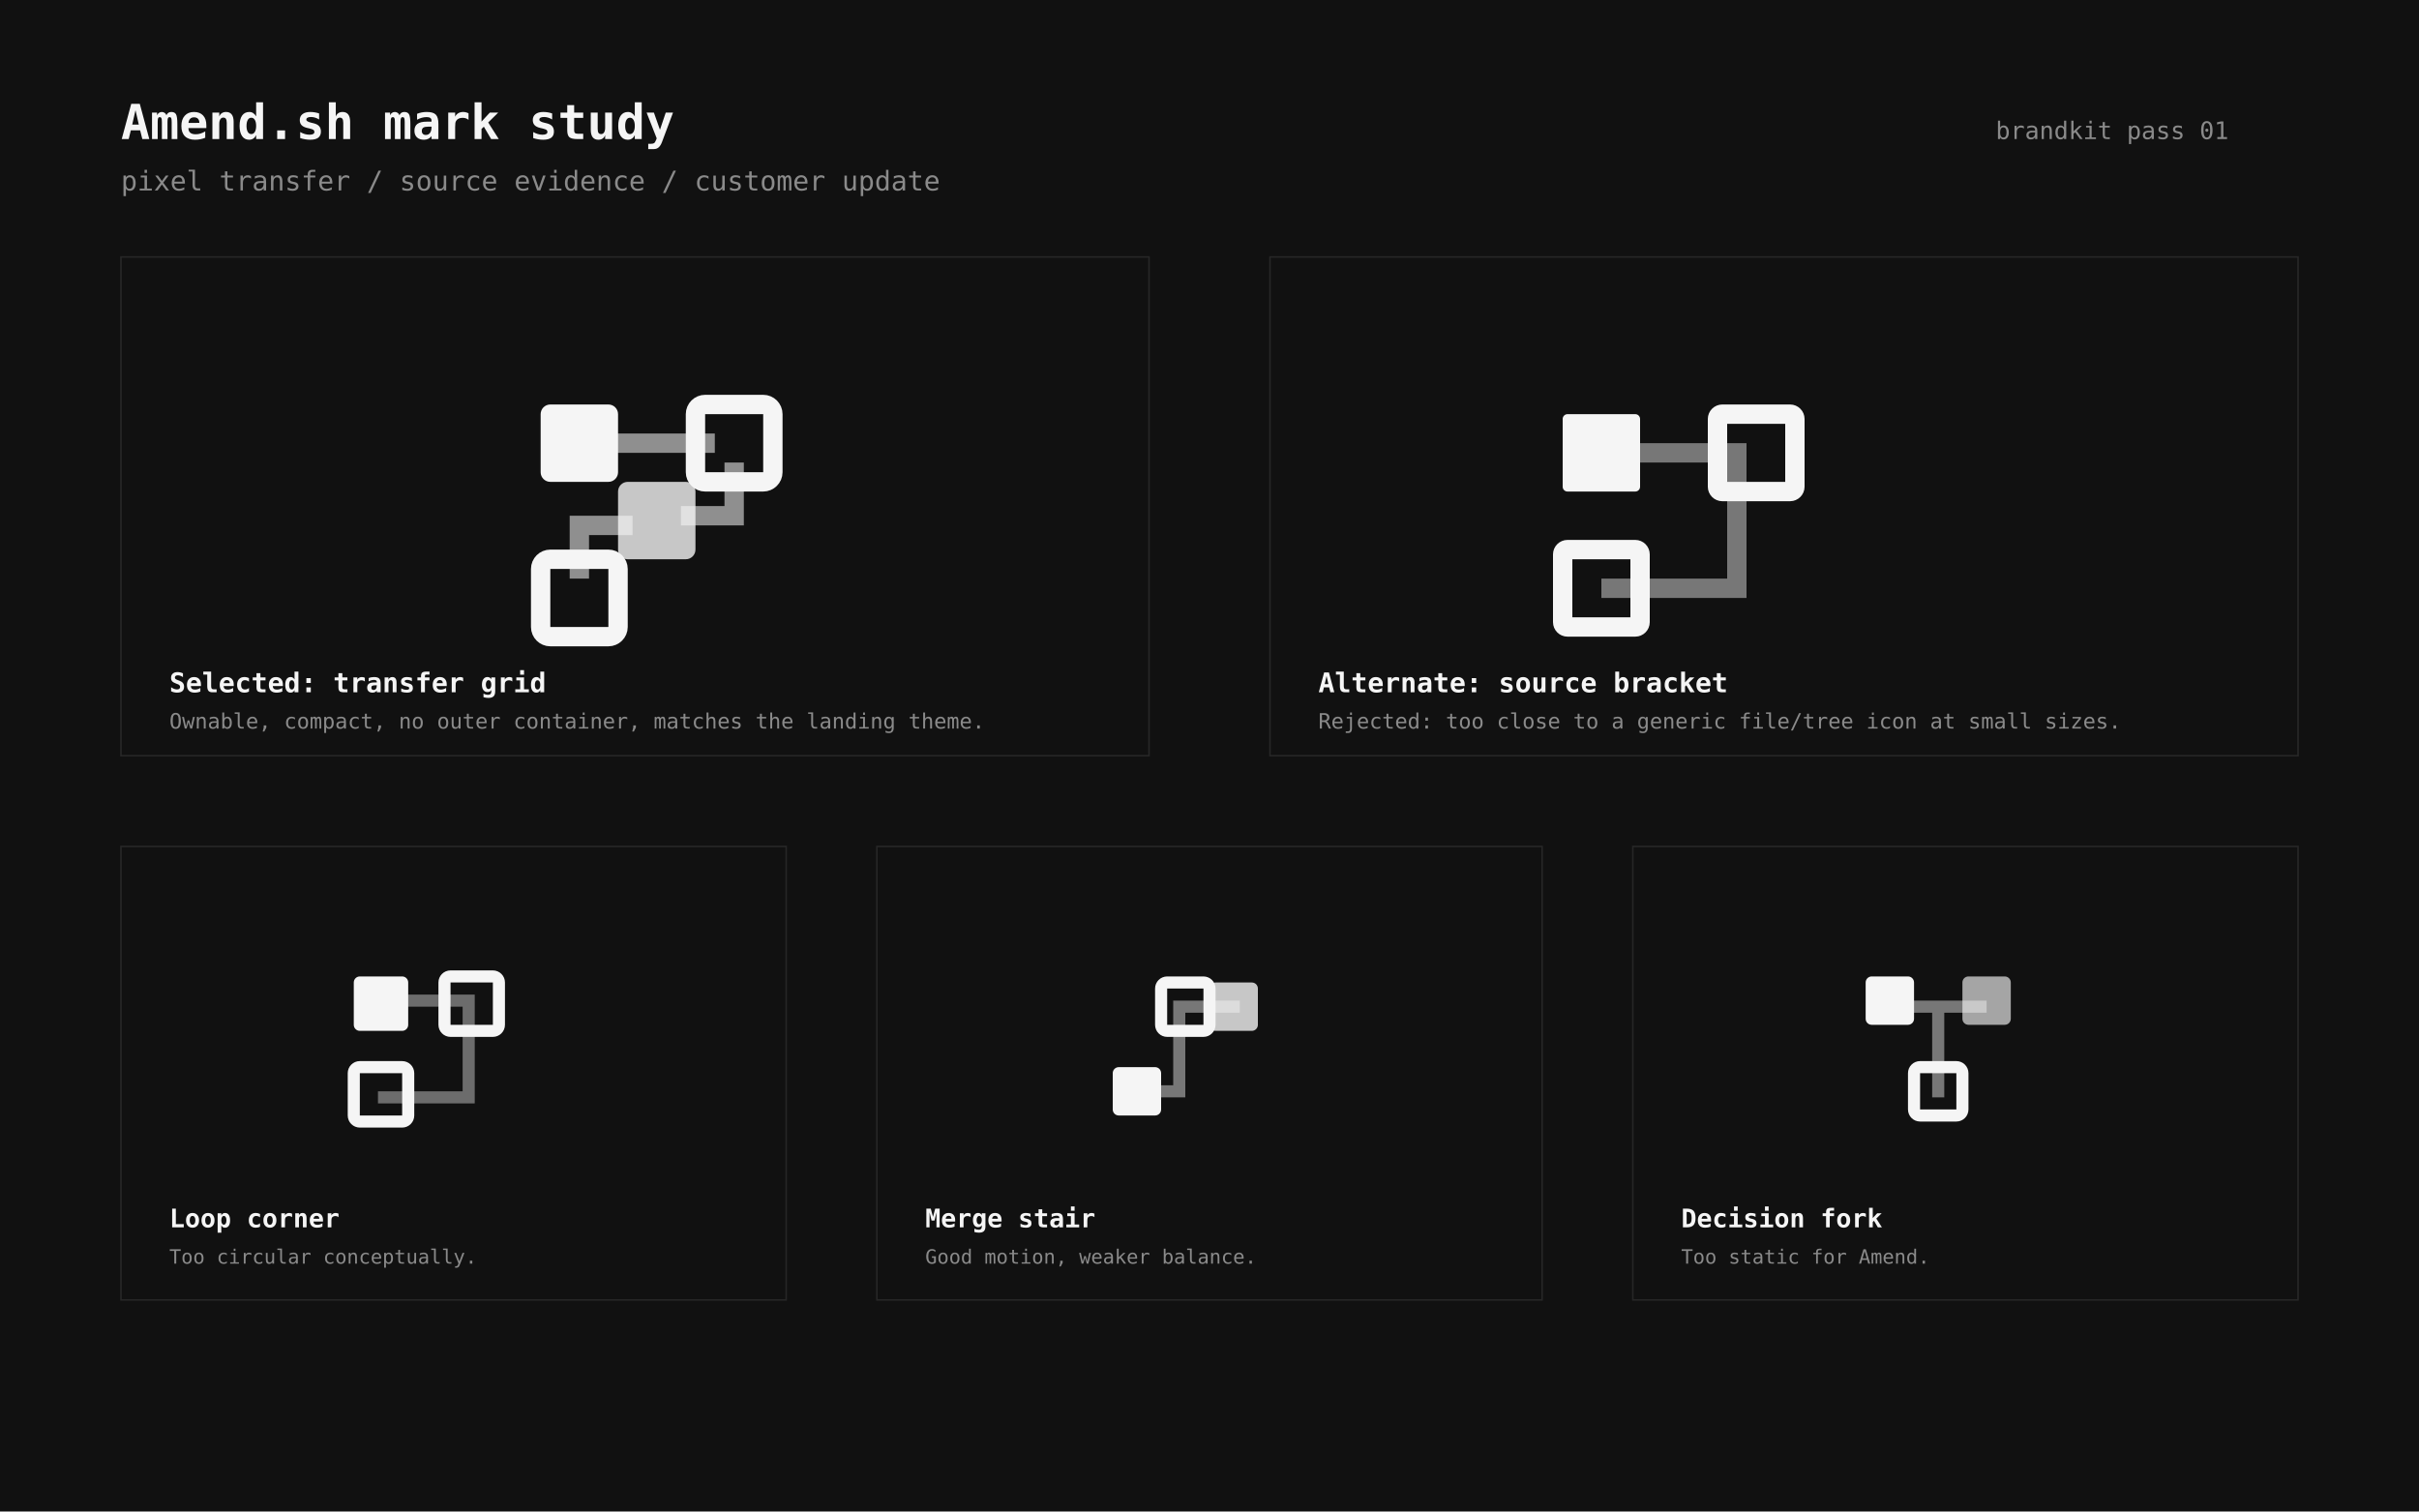
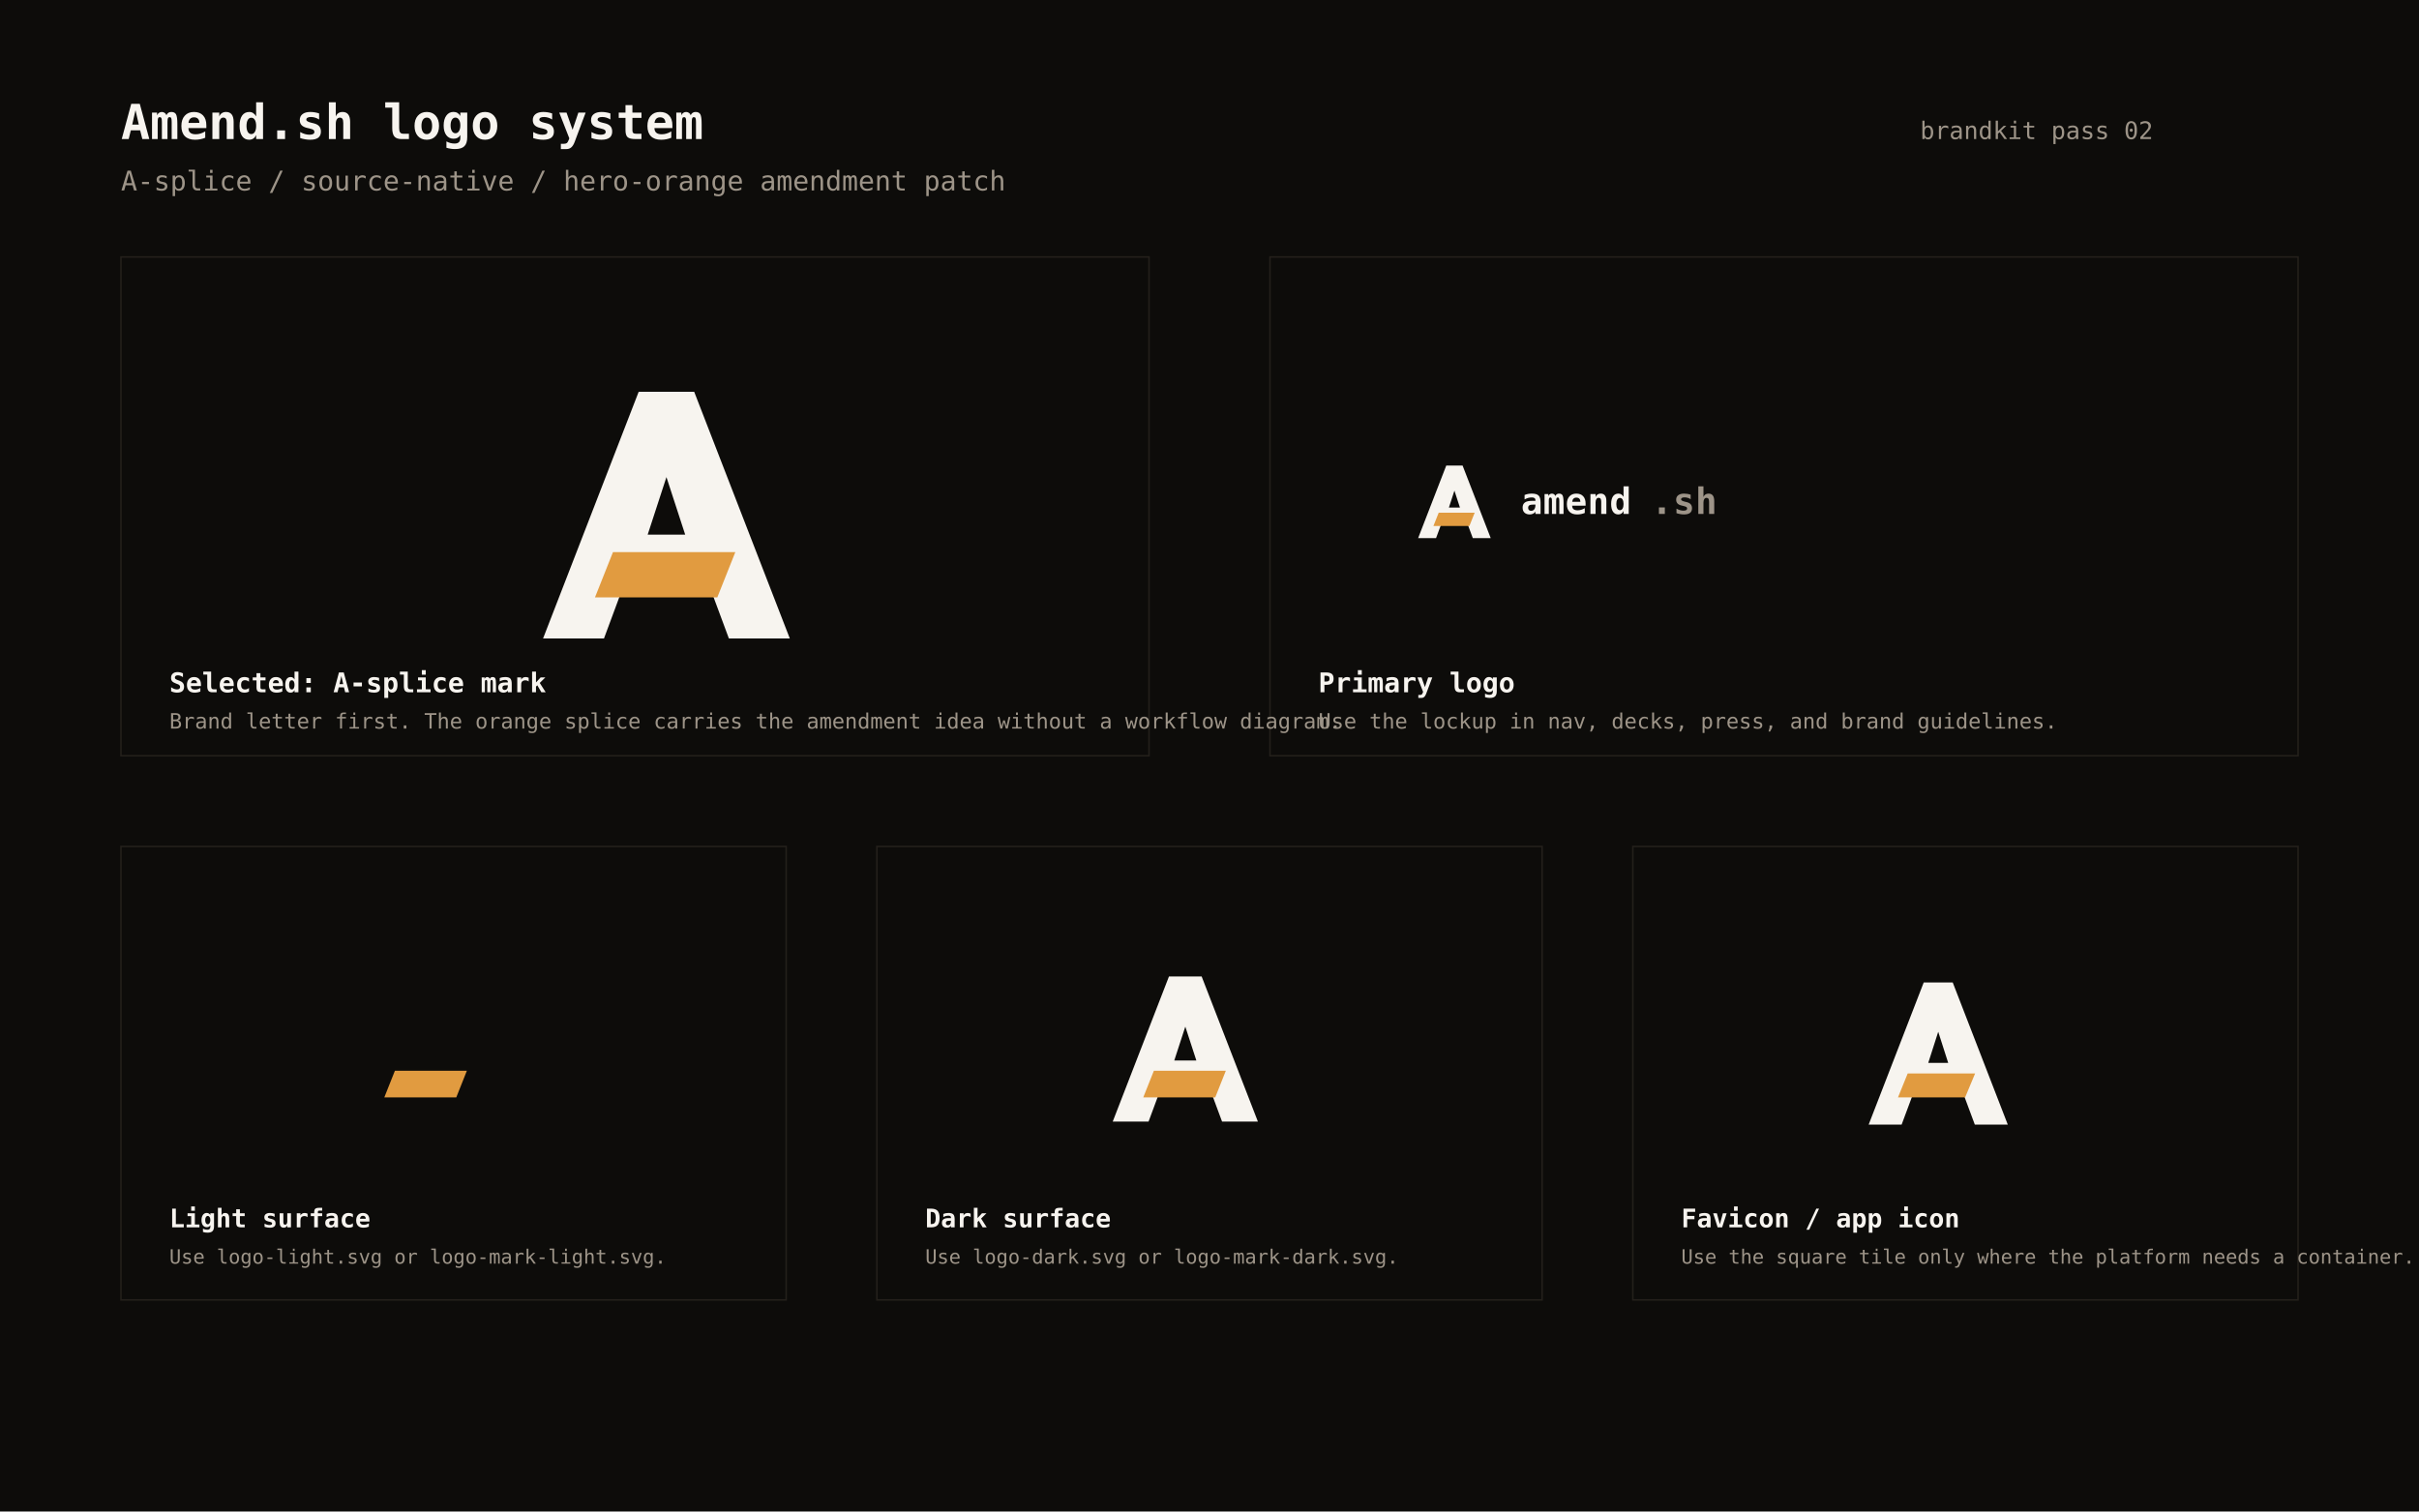
<svg xmlns="http://www.w3.org/2000/svg" width="1600" height="1000" viewBox="0 0 1600 1000" fill="none">
-   <rect width="1600" height="1000" fill="#111111" />
+   <rect width="1600" height="1000" fill="#0d0c0a" />
  <g font-family="Geist Mono, SFMono-Regular, Menlo, monospace">
-     <text x="80" y="92" fill="#f5f5f5" font-size="32" font-weight="700">Amend.sh mark study</text>
-     <text x="80" y="126" fill="#8a8a8a" font-size="18">pixel transfer / source evidence / customer update</text>
-     <text x="1320" y="92" fill="#8a8a8a" font-size="16">brandkit pass 01</text>
+     <text x="80" y="92" fill="#f7f4ef" font-size="32" font-weight="700">Amend.sh logo system</text>
+     <text x="80" y="126" fill="#9d9488" font-size="18">A-splice / source-native / hero-orange amendment patch</text>
+     <text x="1270" y="92" fill="#9d9488" font-size="16">brandkit pass 02</text>
  </g>
-   <g stroke="#272727">
+   <g stroke="#24201b">
    <rect x="80" y="170" width="680" height="330" />
    <rect x="840" y="170" width="680" height="330" />
    <rect x="80" y="560" width="440" height="300" />
    <rect x="580" y="560" width="440" height="300" />
    <rect x="1080" y="560" width="440" height="300" />
  </g>
-   <g transform="translate(332 242) scale(3.2)" color="#f5f5f5">
-     <path d="M22 16H42M48 22V31H39M25 33H16V42" stroke="currentColor" stroke-linecap="square" stroke-width="4" opacity=".55" />
-     <rect x="8" y="8" width="16" height="16" rx="2" fill="currentColor" />
-     <rect x="40" y="8" width="16" height="16" rx="2" stroke="currentColor" stroke-width="4" />
-     <rect x="24" y="24" width="16" height="16" rx="2" fill="currentColor" opacity=".8" />
-     <rect x="8" y="40" width="16" height="16" rx="2" stroke="currentColor" stroke-width="4" />
+   <g transform="translate(332 232) scale(3.4)">
+     <path clip-rule="evenodd" d="M8 56 26.6 8h10.8L56 56H44.15l-3.6-9.7h-17.1l-3.6 9.7H8Zm20.35-20.2h7.3L32 24.6l-3.65 11.2Z" fill="#f7f4ef" fill-rule="evenodd" />
+     <path d="M21.6 39.2h23.8L41.9 48H18.1l3.5-8.8Z" fill="#e19b40" />
  </g>
  <g font-family="Geist Mono, SFMono-Regular, Menlo, monospace">
-     <text x="112" y="458" fill="#f5f5f5" font-size="18" font-weight="700">Selected: transfer grid</text>
-     <text x="112" y="482" fill="#8a8a8a" font-size="14">Ownable, compact, no outer container, matches the landing theme.</text>
+     <text x="112" y="458" fill="#f7f4ef" font-size="18" font-weight="700">Selected: A-splice mark</text>
+     <text x="112" y="482" fill="#9d9488" font-size="14">Brand letter first. The orange splice carries the amendment idea without a workflow diagram.</text>
  </g>
-   <g transform="translate(1008 242) scale(3.2)" color="#f5f5f5">
-     <path d="M16 18H44V46H18" stroke="currentColor" stroke-linecap="square" stroke-width="4" opacity=".45" />
-     <rect x="8" y="10" width="16" height="16" rx="1" fill="currentColor" />
-     <rect x="40" y="10" width="16" height="16" rx="1" stroke="currentColor" stroke-width="4" />
-     <rect x="8" y="38" width="16" height="16" rx="1" stroke="currentColor" stroke-width="4" />
+   <g transform="translate(930 300)">
+     <path clip-rule="evenodd" d="M8 56 26.6 8h10.8L56 56H44.15l-3.6-9.7h-17.1l-3.6 9.7H8Zm20.35-20.2h7.3L32 24.6l-3.65 11.2Z" fill="#f7f4ef" fill-rule="evenodd" />
+     <path d="M21.6 39.2h23.8L41.9 48H18.1l3.5-8.8Z" fill="#e19b40" />
+     <text x="76" y="40" fill="#f7f4ef" font-family="Geist Mono, SFMono-Regular, Menlo, monospace" font-size="24" font-weight="700" letter-spacing=".2">amend</text>
+     <text x="162" y="40" fill="#9d9488" font-family="Geist Mono, SFMono-Regular, Menlo, monospace" font-size="24" font-weight="700" letter-spacing=".2">.sh</text>
  </g>
  <g font-family="Geist Mono, SFMono-Regular, Menlo, monospace">
-     <text x="872" y="458" fill="#f5f5f5" font-size="18" font-weight="700">Alternate: source bracket</text>
-     <text x="872" y="482" fill="#8a8a8a" font-size="14">Rejected: too close to a generic file/tree icon at small sizes.</text>
+     <text x="872" y="458" fill="#f7f4ef" font-size="18" font-weight="700">Primary logo</text>
+     <text x="872" y="482" fill="#9d9488" font-size="14">Use the lockup in nav, decks, press, and brand guidelines.</text>
  </g>
-   <g transform="translate(218 630) scale(2)" color="#f5f5f5">
-     <path d="M18 16H46M46 16V48M46 48H18" stroke="currentColor" stroke-linecap="square" stroke-width="4" opacity=".4" />
-     <rect x="8" y="8" width="18" height="18" rx="2" fill="currentColor" />
-     <rect x="38" y="8" width="18" height="18" rx="2" stroke="currentColor" stroke-width="4" />
-     <rect x="8" y="38" width="18" height="18" rx="2" stroke="currentColor" stroke-width="4" />
+   <g transform="translate(218 630) scale(2)">
+     <path clip-rule="evenodd" d="M8 56 26.6 8h10.8L56 56H44.15l-3.6-9.7h-17.1l-3.6 9.7H8Zm20.35-20.2h7.3L32 24.6l-3.65 11.2Z" fill="#0d0c0a" fill-rule="evenodd" />
+     <path d="M21.6 39.2h23.8L41.9 48H18.1l3.5-8.8Z" fill="#e19b40" />
  </g>
  <g font-family="Geist Mono, SFMono-Regular, Menlo, monospace">
-     <text x="112" y="812" fill="#f5f5f5" font-size="17" font-weight="700">Loop corner</text>
-     <text x="112" y="836" fill="#8a8a8a" font-size="13">Too circular conceptually.</text>
+     <text x="112" y="812" fill="#f7f4ef" font-size="17" font-weight="700">Light surface</text>
+     <text x="112" y="836" fill="#9d9488" font-size="13">Use logo-light.svg or logo-mark-light.svg.</text>
  </g>
-   <g transform="translate(720 630) scale(2)" color="#f5f5f5">
-     <path d="M16 46H30V18H48" stroke="currentColor" stroke-linecap="square" stroke-width="4" opacity=".45" />
-     <rect x="8" y="38" width="16" height="16" rx="2" fill="currentColor" />
-     <rect x="24" y="10" width="16" height="16" rx="2" stroke="currentColor" stroke-width="4" />
-     <rect x="40" y="10" width="16" height="16" rx="2" fill="currentColor" opacity=".8" />
+   <g transform="translate(720 630) scale(2)">
+     <path clip-rule="evenodd" d="M8 56 26.6 8h10.8L56 56H44.15l-3.6-9.7h-17.1l-3.6 9.7H8Zm20.35-20.2h7.3L32 24.6l-3.65 11.2Z" fill="#f7f4ef" fill-rule="evenodd" />
+     <path d="M21.6 39.2h23.8L41.9 48H18.1l3.5-8.8Z" fill="#e19b40" />
  </g>
  <g font-family="Geist Mono, SFMono-Regular, Menlo, monospace">
-     <text x="612" y="812" fill="#f5f5f5" font-size="17" font-weight="700">Merge stair</text>
-     <text x="612" y="836" fill="#8a8a8a" font-size="13">Good motion, weaker balance.</text>
+     <text x="612" y="812" fill="#f7f4ef" font-size="17" font-weight="700">Dark surface</text>
+     <text x="612" y="836" fill="#9d9488" font-size="13">Use logo-dark.svg or logo-mark-dark.svg.</text>
  </g>
-   <g transform="translate(1218 630) scale(2)" color="#f5f5f5">
-     <path d="M18 18H46M32 18V46" stroke="currentColor" stroke-linecap="square" stroke-width="4" opacity=".45" />
-     <rect x="8" y="8" width="16" height="16" rx="2" fill="currentColor" />
-     <rect x="40" y="8" width="16" height="16" rx="2" fill="currentColor" opacity=".65" />
-     <rect x="24" y="38" width="16" height="16" rx="2" stroke="currentColor" stroke-width="4" />
+   <g transform="translate(1218 630) scale(2)">
+     <rect width="64" height="64" fill="#0d0c0a" />
+     <path clip-rule="evenodd" d="M9 57 27.2 10h9.6L55 57H44.1l-3.5-9.4H23.4L19.9 57H9Zm19.7-20.4h6.6L32 26.3l-3.3 10.3Z" fill="#f7f4ef" fill-rule="evenodd" />
+     <path d="M21.9 40.1h22.3L40.9 48H18.7l3.2-7.9Z" fill="#e19b40" />
  </g>
  <g font-family="Geist Mono, SFMono-Regular, Menlo, monospace">
-     <text x="1112" y="812" fill="#f5f5f5" font-size="17" font-weight="700">Decision fork</text>
-     <text x="1112" y="836" fill="#8a8a8a" font-size="13">Too static for Amend.</text>
+     <text x="1112" y="812" fill="#f7f4ef" font-size="17" font-weight="700">Favicon / app icon</text>
+     <text x="1112" y="836" fill="#9d9488" font-size="13">Use the square tile only where the platform needs a container.</text>
  </g>
</svg>
